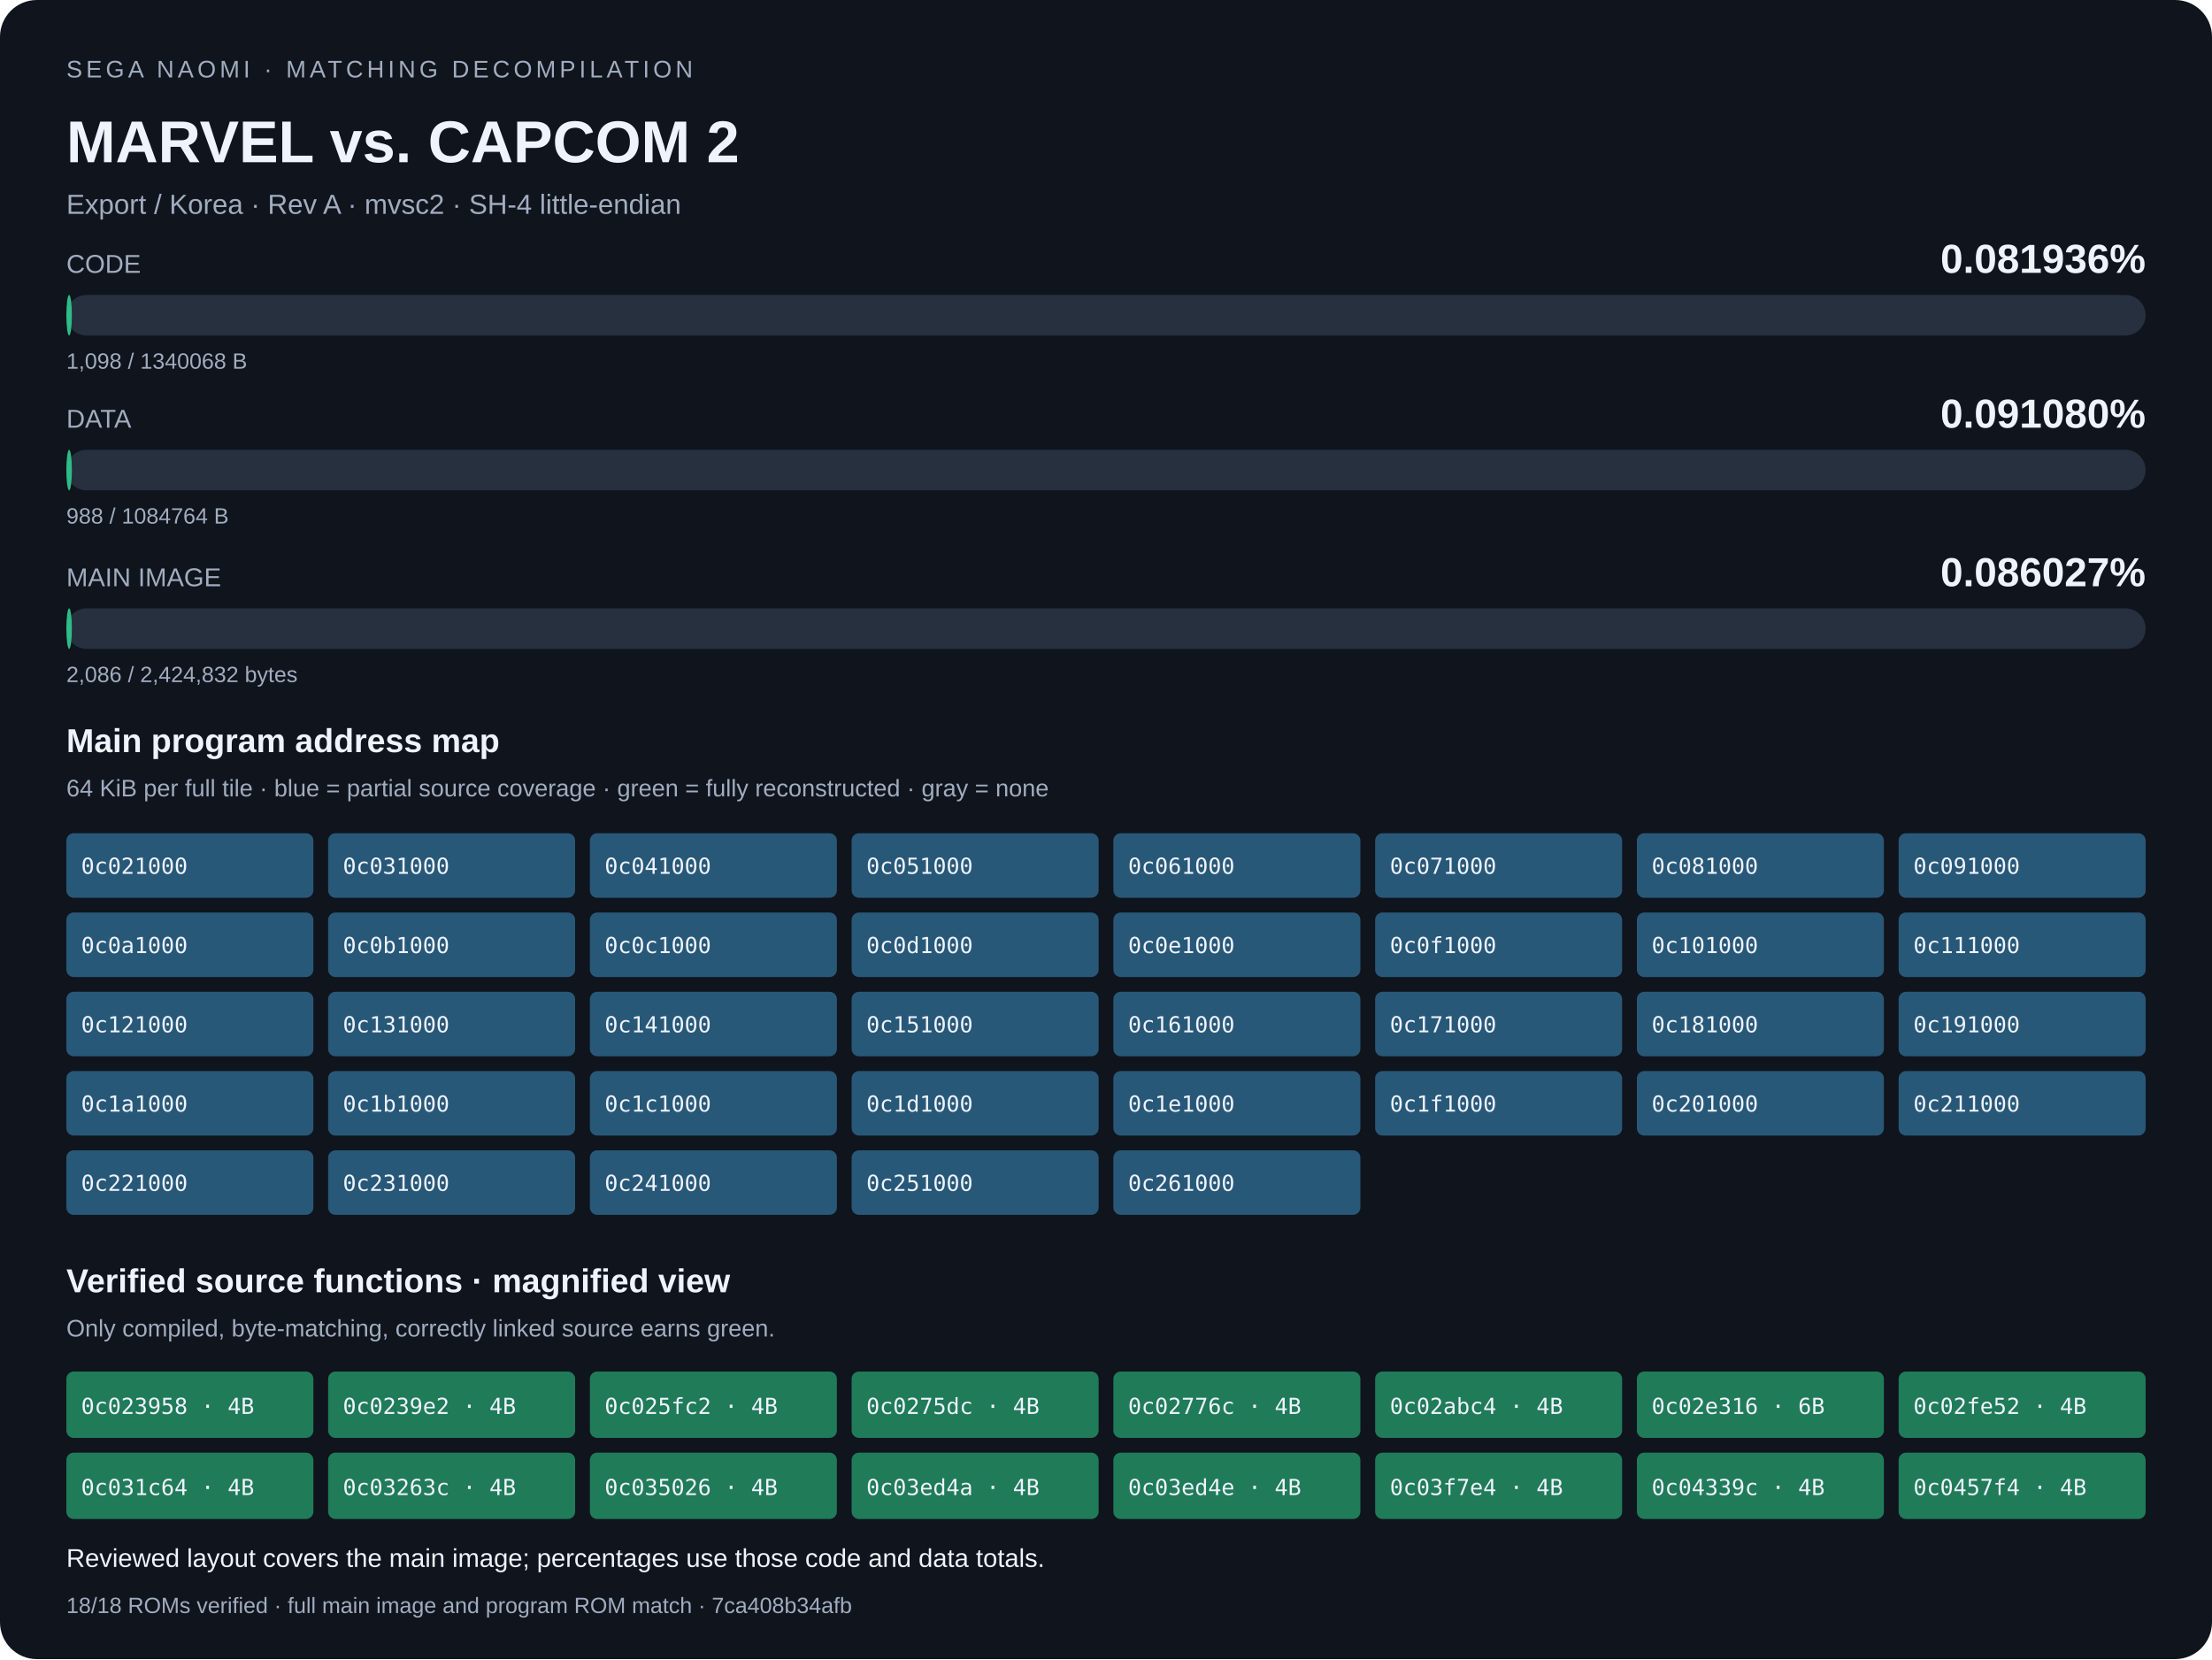
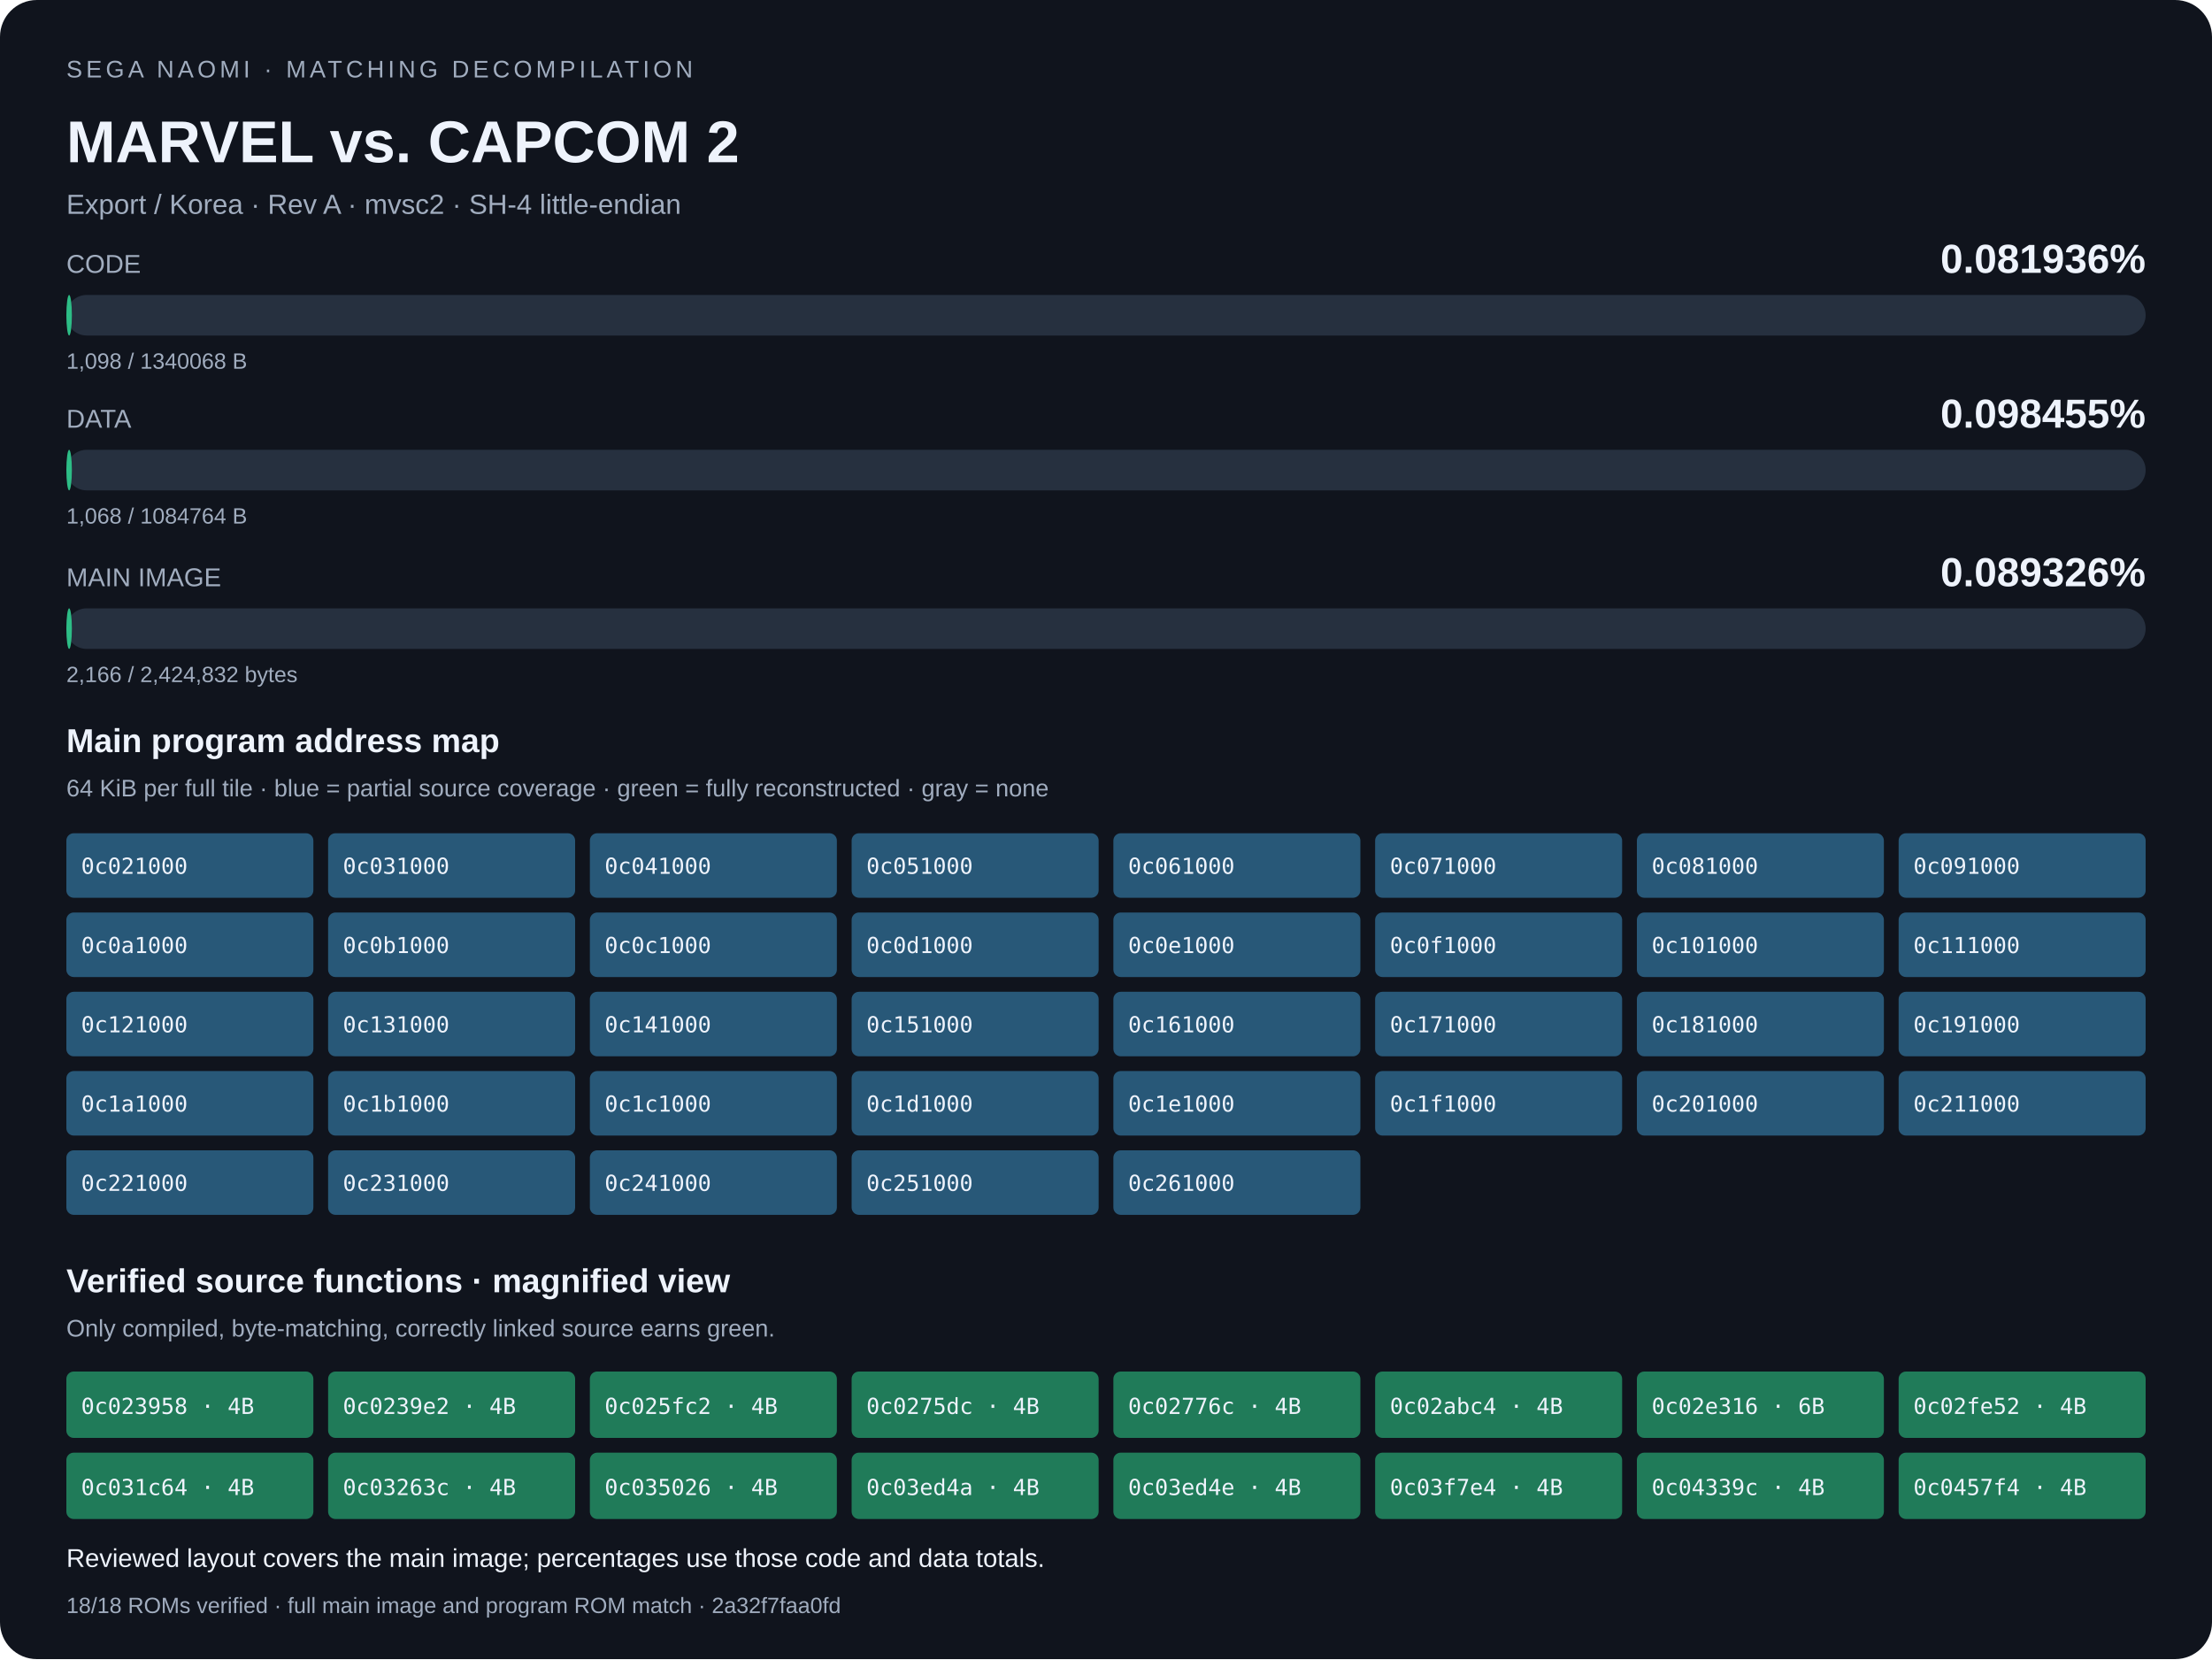
<svg xmlns="http://www.w3.org/2000/svg" width="1200" height="900" viewBox="0 0 1200 900" role="img" aria-labelledby="title desc">
  <rect width="1200" height="900" rx="20" fill="#10141d" />
  <style>text{font-family:Arial,sans-serif;fill:#eef3fc}.muted{fill:#a1adbf}.mono{font-family:monospace}</style>
  <text x="36" y="42" font-size="13" letter-spacing="2" class="muted">SEGA NAOMI · MATCHING DECOMPILATION</text>
  <text x="36" y="88" font-size="32" font-weight="700">MARVEL vs. CAPCOM 2</text>
  <text x="36" y="116" font-size="15" class="muted">Export / Korea · Rev A · mvsc2 · SH-4 little-endian</text>
  <text x="36" y="148" font-size="14" class="muted">CODE</text>
  <text x="1164" y="148" font-size="22" font-weight="700" text-anchor="end">0.081936%</text>
  <rect x="36" y="160" width="1128" height="22" rx="11" fill="#26303f" />
  <rect x="36" y="160" width="3" height="22" rx="11" fill="#2dbd86" />
  <text x="36" y="200" font-size="12" class="muted">1,098 / 1340068 B</text>
  <text x="36" y="232" font-size="14" class="muted">DATA</text>
-   <text x="1164" y="232" font-size="22" font-weight="700" text-anchor="end">0.091080%</text>
+   <text x="1164" y="232" font-size="22" font-weight="700" text-anchor="end">0.098455%</text>
  <rect x="36" y="244" width="1128" height="22" rx="11" fill="#26303f" />
  <rect x="36" y="244" width="3" height="22" rx="11" fill="#2dbd86" />
-   <text x="36" y="284" font-size="12" class="muted">988 / 1084764 B</text>
+   <text x="36" y="284" font-size="12" class="muted">1,068 / 1084764 B</text>
  <text x="36" y="318" font-size="14" class="muted">MAIN IMAGE</text>
-   <text x="1164" y="318" font-size="22" font-weight="700" text-anchor="end">0.086027%</text>
+   <text x="1164" y="318" font-size="22" font-weight="700" text-anchor="end">0.089326%</text>
  <rect x="36" y="330" width="1128" height="22" rx="11" fill="#26303f" />
  <rect x="36" y="330" width="3" height="22" rx="11" fill="#2dbd86" />
-   <text x="36" y="370" font-size="12" class="muted">2,086 / 2,424,832 bytes</text>
+   <text x="36" y="370" font-size="12" class="muted">2,166 / 2,424,832 bytes</text>
  <text x="36" y="408" font-size="18" font-weight="700">Main program address map</text>
  <text x="36" y="432" font-size="13" class="muted">64 KiB per full tile · blue = partial source coverage · green = fully reconstructed · gray = none</text>
  <rect x="36" y="452" width="134" height="35" rx="4" fill="#285878">
</rect>
  <text x="44" y="474" font-size="12" class="mono">0c021000</text>
  <rect x="178" y="452" width="134" height="35" rx="4" fill="#285878">
</rect>
  <text x="186" y="474" font-size="12" class="mono">0c031000</text>
  <rect x="320" y="452" width="134" height="35" rx="4" fill="#285878">
</rect>
  <text x="328" y="474" font-size="12" class="mono">0c041000</text>
  <rect x="462" y="452" width="134" height="35" rx="4" fill="#285878">
</rect>
  <text x="470" y="474" font-size="12" class="mono">0c051000</text>
  <rect x="604" y="452" width="134" height="35" rx="4" fill="#285878">
</rect>
  <text x="612" y="474" font-size="12" class="mono">0c061000</text>
  <rect x="746" y="452" width="134" height="35" rx="4" fill="#285878">
</rect>
  <text x="754" y="474" font-size="12" class="mono">0c071000</text>
  <rect x="888" y="452" width="134" height="35" rx="4" fill="#285878">
</rect>
  <text x="896" y="474" font-size="12" class="mono">0c081000</text>
  <rect x="1030" y="452" width="134" height="35" rx="4" fill="#285878">
</rect>
  <text x="1038" y="474" font-size="12" class="mono">0c091000</text>
  <rect x="36" y="495" width="134" height="35" rx="4" fill="#285878">
</rect>
  <text x="44" y="517" font-size="12" class="mono">0c0a1000</text>
  <rect x="178" y="495" width="134" height="35" rx="4" fill="#285878">
</rect>
  <text x="186" y="517" font-size="12" class="mono">0c0b1000</text>
  <rect x="320" y="495" width="134" height="35" rx="4" fill="#285878">
</rect>
  <text x="328" y="517" font-size="12" class="mono">0c0c1000</text>
  <rect x="462" y="495" width="134" height="35" rx="4" fill="#285878">
</rect>
  <text x="470" y="517" font-size="12" class="mono">0c0d1000</text>
  <rect x="604" y="495" width="134" height="35" rx="4" fill="#285878">
</rect>
  <text x="612" y="517" font-size="12" class="mono">0c0e1000</text>
  <rect x="746" y="495" width="134" height="35" rx="4" fill="#285878">
</rect>
  <text x="754" y="517" font-size="12" class="mono">0c0f1000</text>
  <rect x="888" y="495" width="134" height="35" rx="4" fill="#285878">
</rect>
  <text x="896" y="517" font-size="12" class="mono">0c101000</text>
  <rect x="1030" y="495" width="134" height="35" rx="4" fill="#285878">
</rect>
  <text x="1038" y="517" font-size="12" class="mono">0c111000</text>
  <rect x="36" y="538" width="134" height="35" rx="4" fill="#285878">
</rect>
  <text x="44" y="560" font-size="12" class="mono">0c121000</text>
  <rect x="178" y="538" width="134" height="35" rx="4" fill="#285878">
</rect>
  <text x="186" y="560" font-size="12" class="mono">0c131000</text>
  <rect x="320" y="538" width="134" height="35" rx="4" fill="#285878">
</rect>
  <text x="328" y="560" font-size="12" class="mono">0c141000</text>
  <rect x="462" y="538" width="134" height="35" rx="4" fill="#285878">
</rect>
  <text x="470" y="560" font-size="12" class="mono">0c151000</text>
  <rect x="604" y="538" width="134" height="35" rx="4" fill="#285878">
</rect>
  <text x="612" y="560" font-size="12" class="mono">0c161000</text>
  <rect x="746" y="538" width="134" height="35" rx="4" fill="#285878">
</rect>
  <text x="754" y="560" font-size="12" class="mono">0c171000</text>
  <rect x="888" y="538" width="134" height="35" rx="4" fill="#285878">
</rect>
  <text x="896" y="560" font-size="12" class="mono">0c181000</text>
  <rect x="1030" y="538" width="134" height="35" rx="4" fill="#285878">
</rect>
  <text x="1038" y="560" font-size="12" class="mono">0c191000</text>
  <rect x="36" y="581" width="134" height="35" rx="4" fill="#285878">
</rect>
  <text x="44" y="603" font-size="12" class="mono">0c1a1000</text>
  <rect x="178" y="581" width="134" height="35" rx="4" fill="#285878">
</rect>
  <text x="186" y="603" font-size="12" class="mono">0c1b1000</text>
  <rect x="320" y="581" width="134" height="35" rx="4" fill="#285878">
</rect>
  <text x="328" y="603" font-size="12" class="mono">0c1c1000</text>
  <rect x="462" y="581" width="134" height="35" rx="4" fill="#285878">
</rect>
  <text x="470" y="603" font-size="12" class="mono">0c1d1000</text>
  <rect x="604" y="581" width="134" height="35" rx="4" fill="#285878">
</rect>
  <text x="612" y="603" font-size="12" class="mono">0c1e1000</text>
  <rect x="746" y="581" width="134" height="35" rx="4" fill="#285878">
</rect>
  <text x="754" y="603" font-size="12" class="mono">0c1f1000</text>
  <rect x="888" y="581" width="134" height="35" rx="4" fill="#285878">
</rect>
  <text x="896" y="603" font-size="12" class="mono">0c201000</text>
  <rect x="1030" y="581" width="134" height="35" rx="4" fill="#285878">
</rect>
  <text x="1038" y="603" font-size="12" class="mono">0c211000</text>
  <rect x="36" y="624" width="134" height="35" rx="4" fill="#285878">
</rect>
  <text x="44" y="646" font-size="12" class="mono">0c221000</text>
  <rect x="178" y="624" width="134" height="35" rx="4" fill="#285878">
</rect>
  <text x="186" y="646" font-size="12" class="mono">0c231000</text>
  <rect x="320" y="624" width="134" height="35" rx="4" fill="#285878">
</rect>
  <text x="328" y="646" font-size="12" class="mono">0c241000</text>
  <rect x="462" y="624" width="134" height="35" rx="4" fill="#285878">
</rect>
  <text x="470" y="646" font-size="12" class="mono">0c251000</text>
  <rect x="604" y="624" width="134" height="35" rx="4" fill="#285878">
</rect>
  <text x="612" y="646" font-size="12" class="mono">0c261000</text>
  <text x="36" y="701" font-size="18" font-weight="700">Verified source functions · magnified view</text>
  <text x="36" y="725" font-size="13" class="muted">Only compiled, byte-matching, correctly linked source earns green.</text>
  <rect x="36" y="744" width="134" height="36" rx="4" fill="#207b59" />
  <text x="44" y="767" font-size="12" class="mono">0c023958 · 4B</text>
  <rect x="178" y="744" width="134" height="36" rx="4" fill="#207b59" />
  <text x="186" y="767" font-size="12" class="mono">0c0239e2 · 4B</text>
  <rect x="320" y="744" width="134" height="36" rx="4" fill="#207b59" />
  <text x="328" y="767" font-size="12" class="mono">0c025fc2 · 4B</text>
  <rect x="462" y="744" width="134" height="36" rx="4" fill="#207b59" />
  <text x="470" y="767" font-size="12" class="mono">0c0275dc · 4B</text>
  <rect x="604" y="744" width="134" height="36" rx="4" fill="#207b59" />
  <text x="612" y="767" font-size="12" class="mono">0c02776c · 4B</text>
  <rect x="746" y="744" width="134" height="36" rx="4" fill="#207b59" />
  <text x="754" y="767" font-size="12" class="mono">0c02abc4 · 4B</text>
  <rect x="888" y="744" width="134" height="36" rx="4" fill="#207b59" />
  <text x="896" y="767" font-size="12" class="mono">0c02e316 · 6B</text>
  <rect x="1030" y="744" width="134" height="36" rx="4" fill="#207b59" />
  <text x="1038" y="767" font-size="12" class="mono">0c02fe52 · 4B</text>
  <rect x="36" y="788" width="134" height="36" rx="4" fill="#207b59" />
  <text x="44" y="811" font-size="12" class="mono">0c031c64 · 4B</text>
  <rect x="178" y="788" width="134" height="36" rx="4" fill="#207b59" />
  <text x="186" y="811" font-size="12" class="mono">0c03263c · 4B</text>
  <rect x="320" y="788" width="134" height="36" rx="4" fill="#207b59" />
  <text x="328" y="811" font-size="12" class="mono">0c035026 · 4B</text>
  <rect x="462" y="788" width="134" height="36" rx="4" fill="#207b59" />
  <text x="470" y="811" font-size="12" class="mono">0c03ed4a · 4B</text>
  <rect x="604" y="788" width="134" height="36" rx="4" fill="#207b59" />
  <text x="612" y="811" font-size="12" class="mono">0c03ed4e · 4B</text>
  <rect x="746" y="788" width="134" height="36" rx="4" fill="#207b59" />
  <text x="754" y="811" font-size="12" class="mono">0c03f7e4 · 4B</text>
  <rect x="888" y="788" width="134" height="36" rx="4" fill="#207b59" />
  <text x="896" y="811" font-size="12" class="mono">0c04339c · 4B</text>
  <rect x="1030" y="788" width="134" height="36" rx="4" fill="#207b59" />
  <text x="1038" y="811" font-size="12" class="mono">0c0457f4 · 4B</text>
  <text x="36" y="850" font-size="14">Reviewed layout covers the main image; percentages use those code and data totals.</text>
-   <text x="36" y="875" font-size="12" class="muted">18/18 ROMs verified · full main image and program ROM match · 7ca408b34afb</text>
+   <text x="36" y="875" font-size="12" class="muted">18/18 ROMs verified · full main image and program ROM match · 2a32f7faa0fd</text>
</svg>
